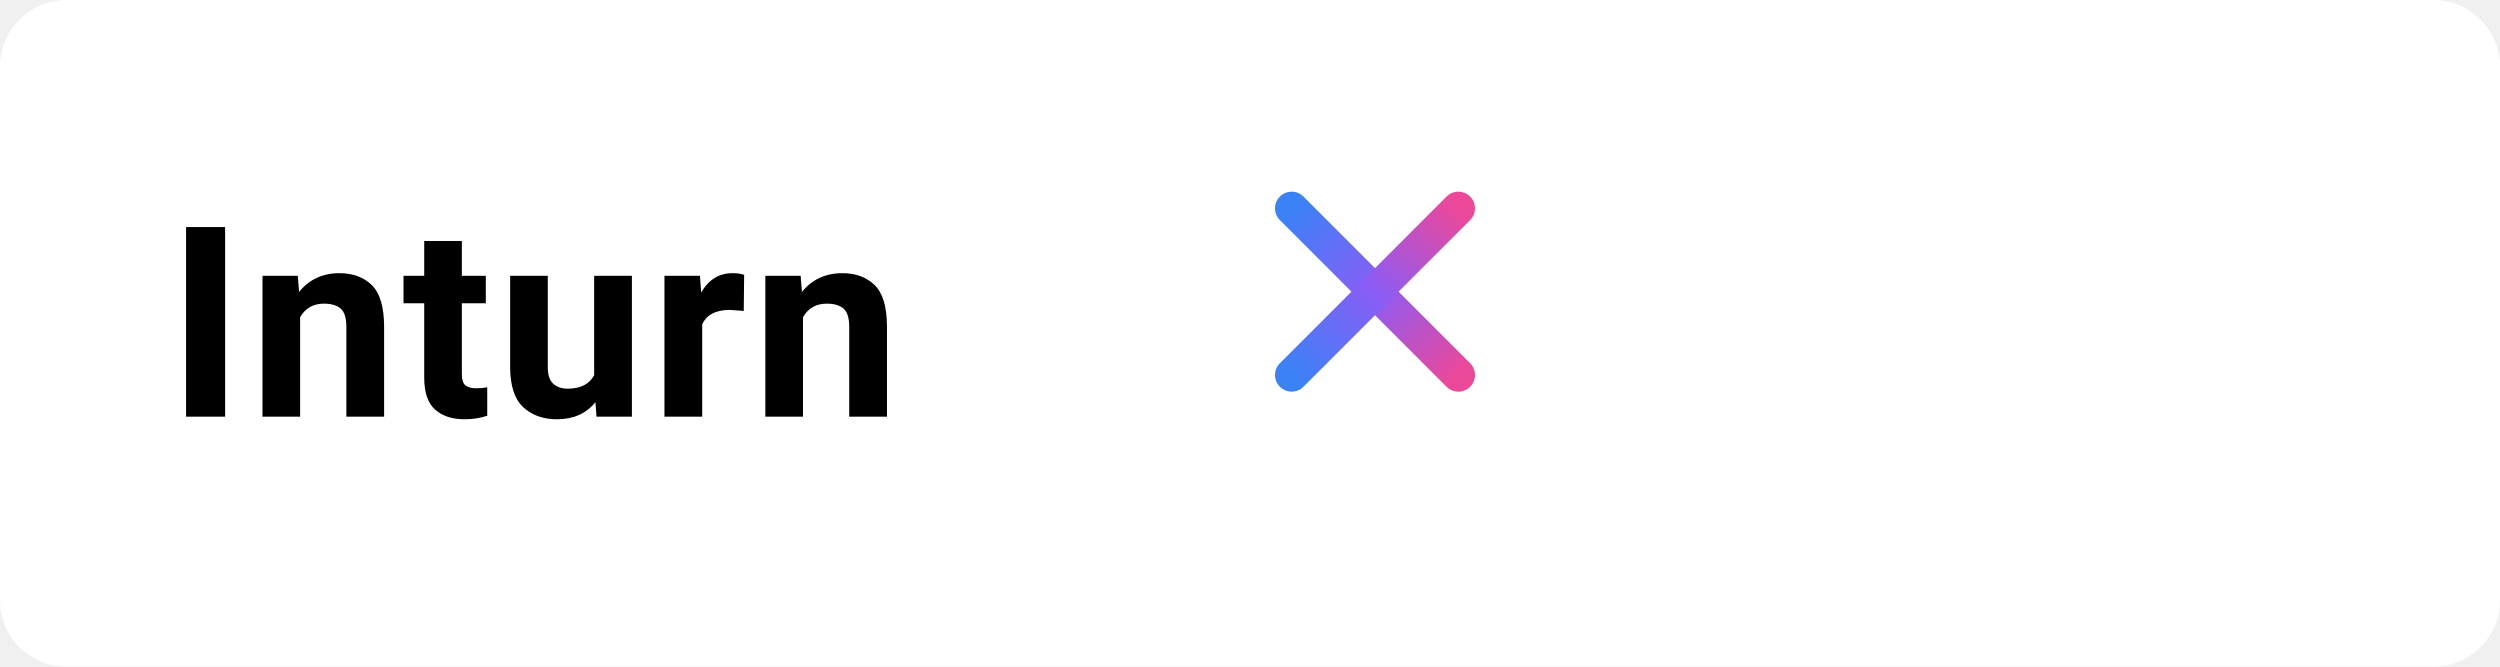
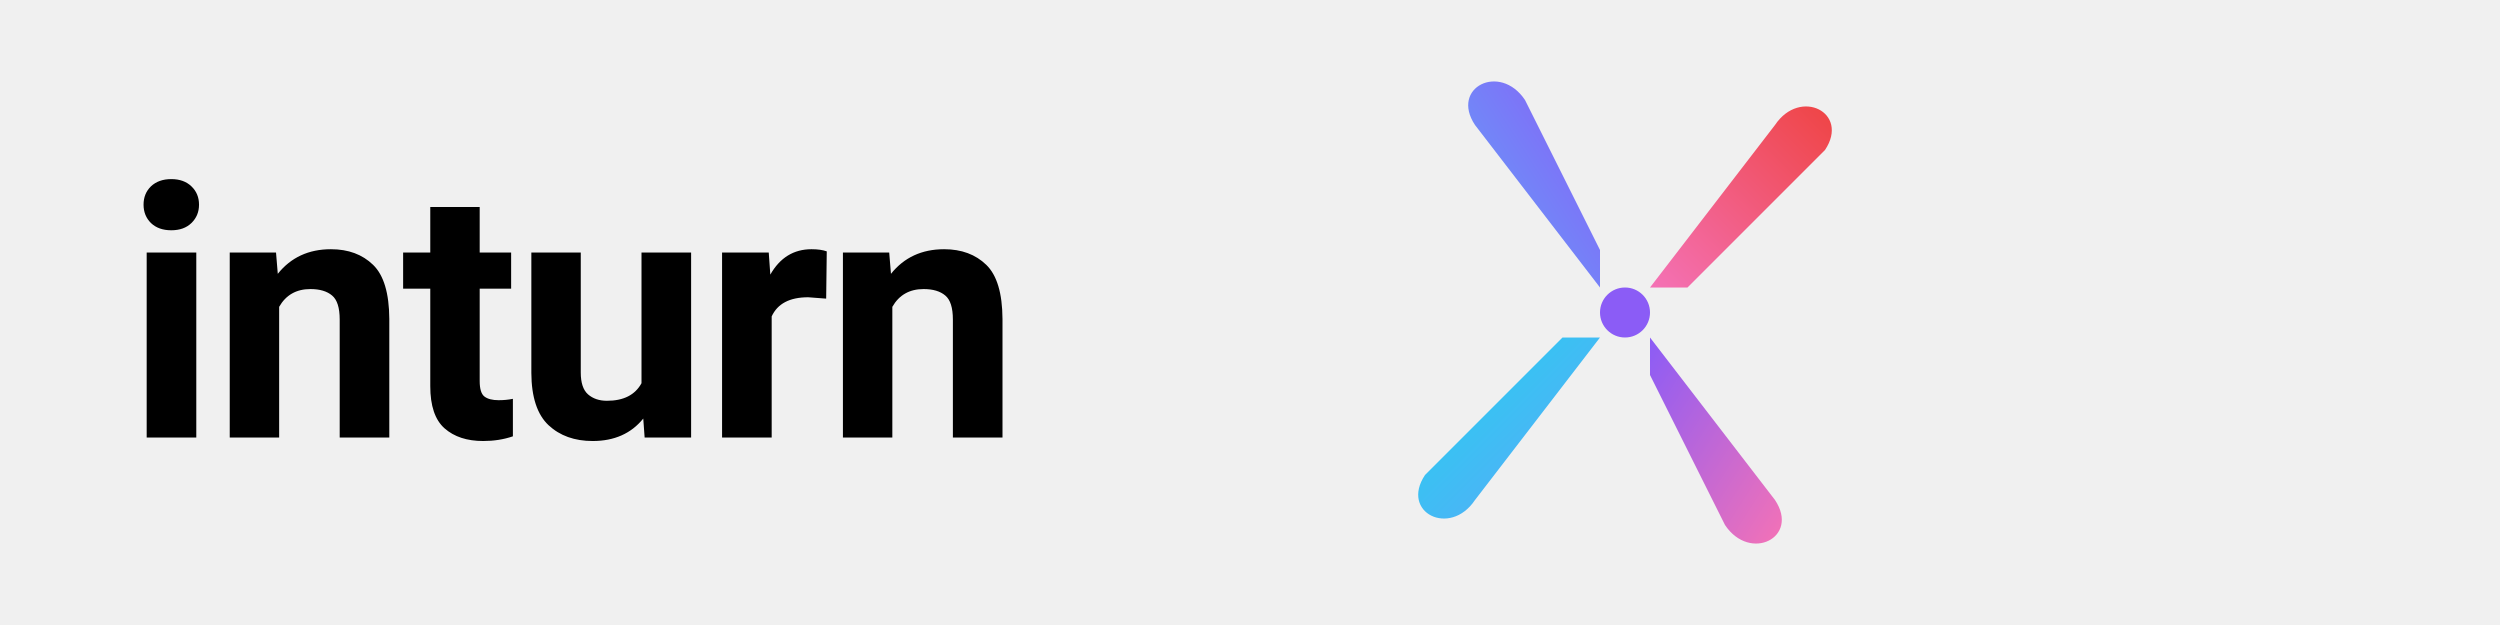
- <svg xmlns="http://www.w3.org/2000/svg" width="300" height="80" viewBox="0 0 300 80">
-   <rect width="300" height="80" fill="#ffffff" rx="8" />
-   <text x="20" y="50" font-family="system-ui, -apple-system, 'Segoe UI', Roboto, sans-serif" font-size="32" font-weight="600" fill="#000000" letter-spacing="0.5px">
-     Inturn
+ <svg xmlns="http://www.w3.org/2000/svg" width="200" height="50" viewBox="0 0 200 50">
+   <text x="10" y="35" font-family="system-ui, -apple-system, 'Segoe UI', Roboto, sans-serif" font-size="28" font-weight="600" fill="#000000" letter-spacing="-0.5px">
+     inturn
  </text>
-   <path d="M 155 25 L 175 45" stroke="url(#xGradient1)" stroke-width="4" stroke-linecap="round" />
-   <path d="M 175 25 L 155 45" stroke="url(#xGradient2)" stroke-width="4" stroke-linecap="round" />
+   <g transform="translate(130, 25)">
+     <path d="M -2 -2 L -12 -15 C -14 -18 -10 -20 -8 -17 L -2 -5 Z" fill="url(#topLeftGrad)" />
+     <path d="M 2 -2 L 12 -15 C 14 -18 18 -16 16 -13 L 5 -2 Z" fill="url(#topRightGrad)" />
+     <path d="M -2 2 L -12 15 C -14 18 -18 16 -16 13 L -5 2 Z" fill="url(#bottomLeftGrad)" />
+     <path d="M 2 2 L 12 15 C 14 18 10 20 8 17 L 2 5 Z" fill="url(#bottomRightGrad)" />
+     <circle cx="0" cy="0" r="2" fill="#8B5CF6" />
+   </g>
  <defs>
-     <linearGradient id="xGradient1" x1="0%" y1="0%" x2="100%" y2="100%">
-       <stop offset="0%" style="stop-color:#3B82F6;stop-opacity:1" />
-       <stop offset="50%" style="stop-color:#8B5CF6;stop-opacity:1" />
-       <stop offset="100%" style="stop-color:#EC4899;stop-opacity:1" />
+     <linearGradient id="topLeftGrad" x1="0%" y1="100%" x2="100%" y2="0%">
+       <stop offset="0%" stop-color="#60A5FA" />
+       <stop offset="100%" stop-color="#8B5CF6" />
    </linearGradient>
-     <linearGradient id="xGradient2" x1="100%" y1="0%" x2="0%" y2="100%">
-       <stop offset="0%" style="stop-color:#EC4899;stop-opacity:1" />
-       <stop offset="50%" style="stop-color:#8B5CF6;stop-opacity:1" />
-       <stop offset="100%" style="stop-color:#3B82F6;stop-opacity:1" />
+     <linearGradient id="topRightGrad" x1="0%" y1="100%" x2="100%" y2="0%">
+       <stop offset="0%" stop-color="#F472B6" />
+       <stop offset="100%" stop-color="#EF4444" />
+     </linearGradient>
+     <linearGradient id="bottomLeftGrad" x1="0%" y1="0%" x2="100%" y2="100%">
+       <stop offset="0%" stop-color="#22D3EE" />
+       <stop offset="100%" stop-color="#60A5FA" />
+     </linearGradient>
+     <linearGradient id="bottomRightGrad" x1="0%" y1="0%" x2="100%" y2="100%">
+       <stop offset="0%" stop-color="#8B5CF6" />
+       <stop offset="100%" stop-color="#F472B6" />
    </linearGradient>
  </defs>
</svg>
